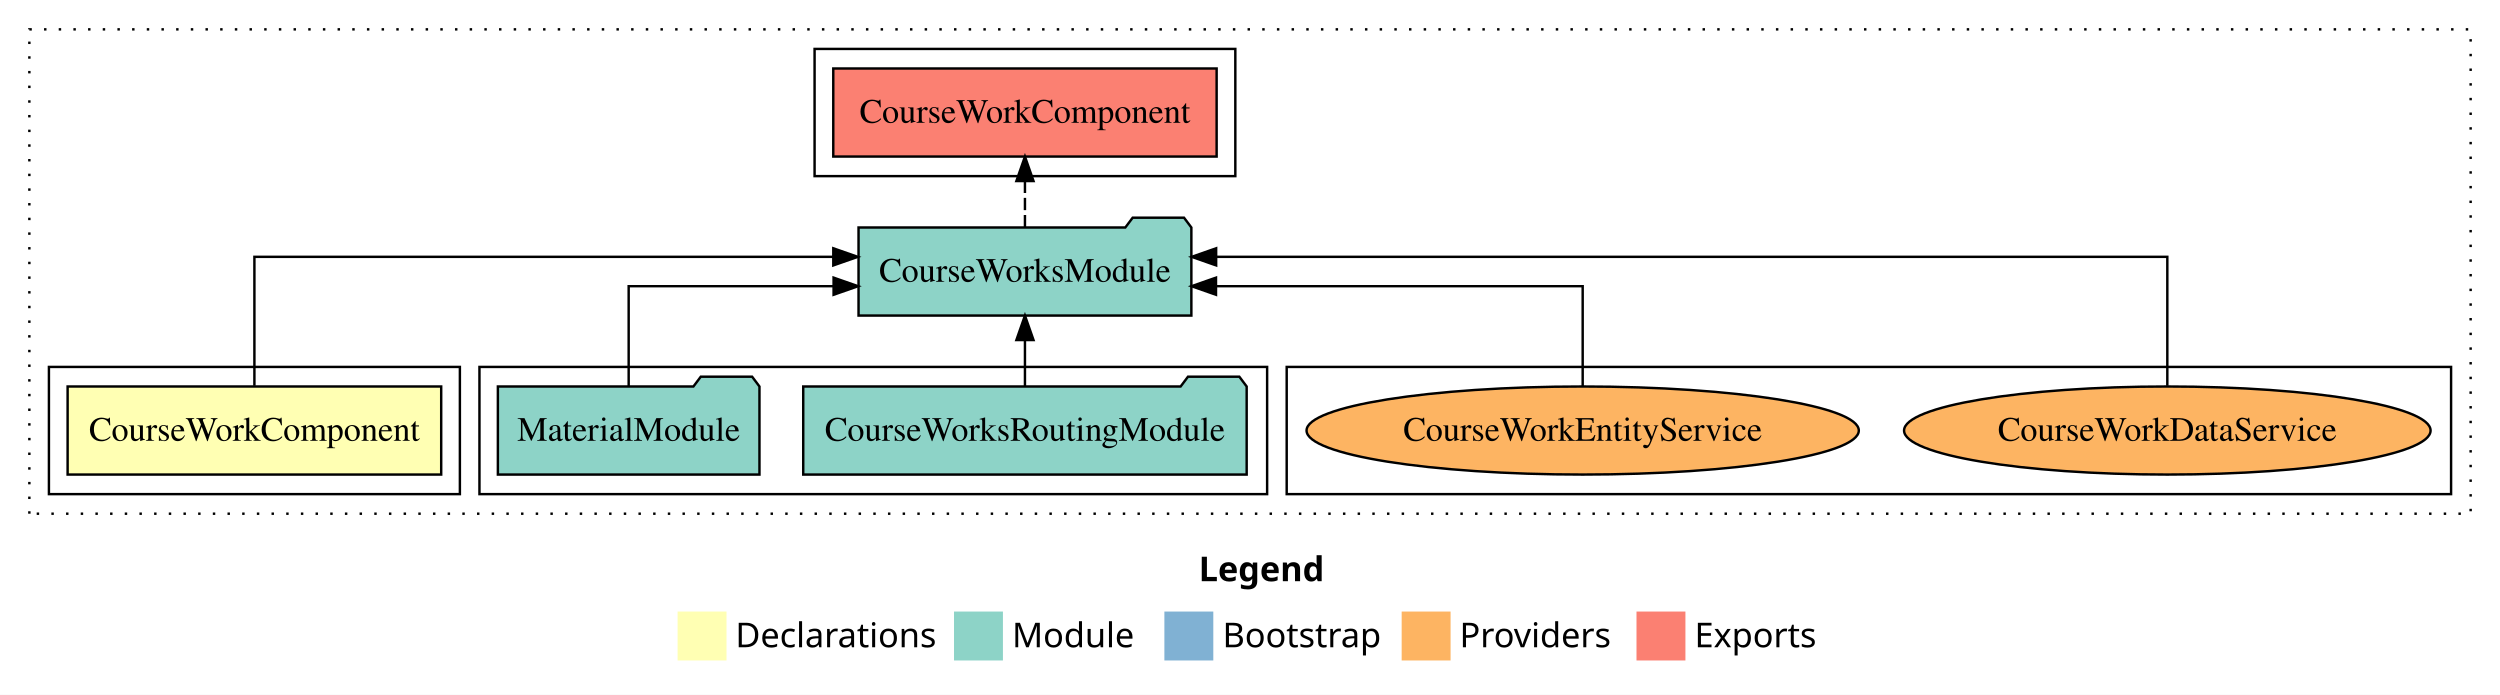
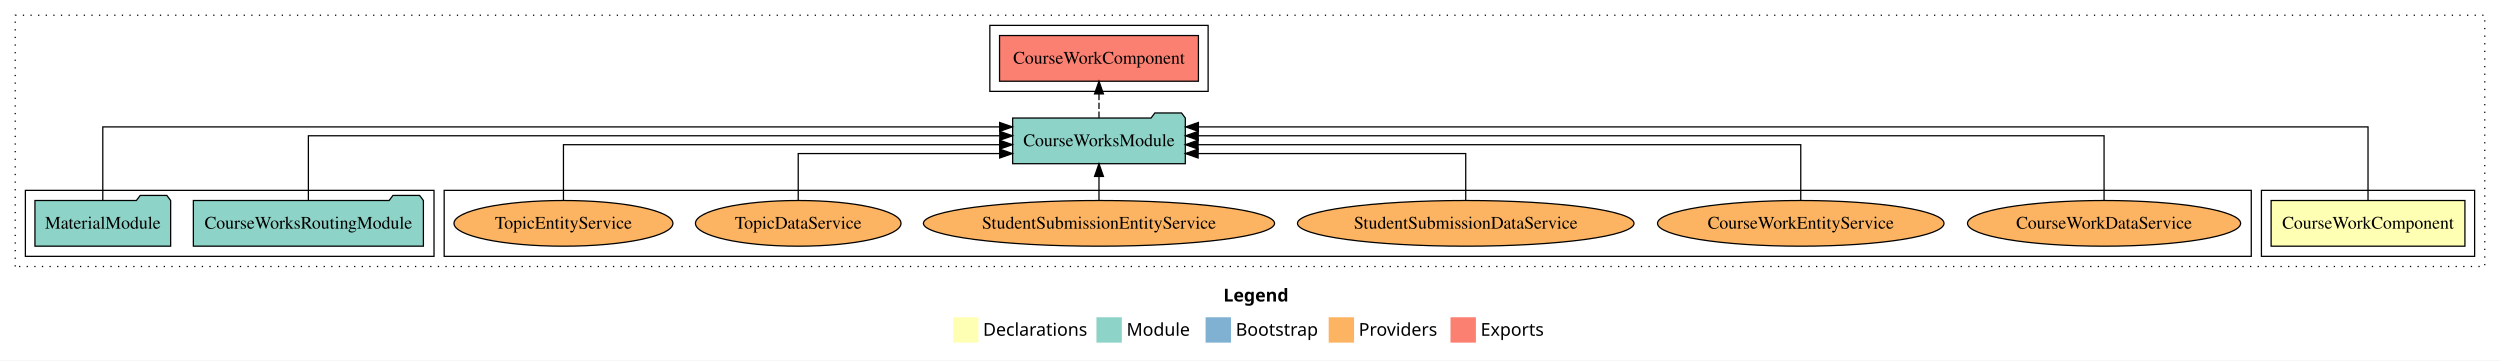
- <svg xmlns="http://www.w3.org/2000/svg" width="1022pt" height="284pt" viewBox="0.00 0.00 1022.00 284.00">
+ <svg xmlns="http://www.w3.org/2000/svg" width="1970pt" height="284pt" viewBox="0.00 0.00 1970.00 284.00">
  <g id="graph0" class="graph" transform="scale(1 1) rotate(0) translate(4 280)">
-     <polygon fill="white" stroke="transparent" points="-4,4 -4,-280 1018,-280 1018,4 -4,4" />
-     <text text-anchor="start" x="486.01" y="-42.4" font-family="sans-serif" font-weight="bold" font-size="14.00">Legend</text>
-     <polygon fill="#ffffb3" stroke="transparent" points="273,-10 273,-30 293,-30 293,-10 273,-10" />
-     <text text-anchor="start" x="296.63" y="-15.4" font-family="sans-serif" font-size="14.00">  Declarations</text>
-     <polygon fill="#8dd3c7" stroke="transparent" points="386,-10 386,-30 406,-30 406,-10 386,-10" />
-     <text text-anchor="start" x="409.73" y="-15.4" font-family="sans-serif" font-size="14.00">  Module</text>
-     <polygon fill="#80b1d3" stroke="transparent" points="472,-10 472,-30 492,-30 492,-10 472,-10" />
-     <text text-anchor="start" x="495.78" y="-15.4" font-family="sans-serif" font-size="14.00">  Bootstrap</text>
-     <polygon fill="#fdb462" stroke="transparent" points="569,-10 569,-30 589,-30 589,-10 569,-10" />
-     <text text-anchor="start" x="592.67" y="-15.4" font-family="sans-serif" font-size="14.00">  Providers</text>
-     <polygon fill="#fb8072" stroke="transparent" points="665,-10 665,-30 685,-30 685,-10 665,-10" />
-     <text text-anchor="start" x="688.73" y="-15.4" font-family="sans-serif" font-size="14.00">  Exports</text>
+     <polygon fill="white" stroke="transparent" points="-4,4 -4,-280 1966,-280 1966,4 -4,4" />
+     <text text-anchor="start" x="960.01" y="-42.4" font-family="sans-serif" font-weight="bold" font-size="14.00">Legend</text>
+     <polygon fill="#ffffb3" stroke="transparent" points="747,-10 747,-30 767,-30 767,-10 747,-10" />
+     <text text-anchor="start" x="770.63" y="-15.4" font-family="sans-serif" font-size="14.00">  Declarations</text>
+     <polygon fill="#8dd3c7" stroke="transparent" points="860,-10 860,-30 880,-30 880,-10 860,-10" />
+     <text text-anchor="start" x="883.73" y="-15.4" font-family="sans-serif" font-size="14.00">  Module</text>
+     <polygon fill="#80b1d3" stroke="transparent" points="946,-10 946,-30 966,-30 966,-10 946,-10" />
+     <text text-anchor="start" x="969.78" y="-15.4" font-family="sans-serif" font-size="14.00">  Bootstrap</text>
+     <polygon fill="#fdb462" stroke="transparent" points="1043,-10 1043,-30 1063,-30 1063,-10 1043,-10" />
+     <text text-anchor="start" x="1066.67" y="-15.4" font-family="sans-serif" font-size="14.00">  Providers</text>
+     <polygon fill="#fb8072" stroke="transparent" points="1139,-10 1139,-30 1159,-30 1159,-10 1139,-10" />
+     <text text-anchor="start" x="1162.73" y="-15.4" font-family="sans-serif" font-size="14.00">  Exports</text>
    <g id="clust1" class="cluster">
-       <polygon fill="none" stroke="black" stroke-dasharray="1,5" points="8,-70 8,-268 1006,-268 1006,-70 8,-70" />
+       <polygon fill="none" stroke="black" stroke-dasharray="1,5" points="8,-70 8,-268 1954,-268 1954,-70 8,-70" />
+     </g>
+     <g id="clust2" class="cluster">
+       <polygon fill="none" stroke="black" points="1778,-78 1778,-130 1946,-130 1946,-78 1778,-78" />
    </g>
    <g id="clust5" class="cluster">
-       <polygon fill="none" stroke="black" points="329,-208 329,-260 501,-260 501,-208 329,-208" />
+       <polygon fill="none" stroke="black" points="776,-208 776,-260 948,-260 948,-208 776,-208" />
    </g>
    <g id="clust7" class="cluster">
-       <polygon fill="none" stroke="black" points="522,-78 522,-130 998,-130 998,-78 522,-78" />
+       <polygon fill="none" stroke="black" points="346,-78 346,-130 1770,-130 1770,-78 346,-78" />
    </g>
    <g id="clust4" class="cluster">
-       <polygon fill="none" stroke="black" points="192,-78 192,-130 514,-130 514,-78 192,-78" />
-     </g>
-     <g id="clust2" class="cluster">
-       <polygon fill="none" stroke="black" points="16,-78 16,-130 184,-130 184,-78 16,-78" />
+       <polygon fill="none" stroke="black" points="16,-78 16,-130 338,-130 338,-78 16,-78" />
    </g>
    <g id="node1" class="node">
-       <polygon fill="#ffffb3" stroke="black" points="176.36,-122 23.64,-122 23.64,-86 176.36,-86 176.36,-122" />
-       <text text-anchor="middle" x="100" y="-99.8" font-family="Times,serif" font-size="14.00">CourseWorkComponent</text>
+       <polygon fill="#ffffb3" stroke="black" points="1938.36,-122 1785.64,-122 1785.64,-86 1938.36,-86 1938.36,-122" />
+       <text text-anchor="middle" x="1862" y="-99.8" font-family="Times,serif" font-size="14.00">CourseWorkComponent</text>
    </g>
    <g id="node2" class="node">
-       <polygon fill="#8dd3c7" stroke="black" points="483.03,-187 480.03,-191 459.03,-191 456.03,-187 346.97,-187 346.97,-151 483.03,-151 483.03,-187" />
-       <text text-anchor="middle" x="415" y="-164.8" font-family="Times,serif" font-size="14.00">CourseWorksModule</text>
+       <polygon fill="#8dd3c7" stroke="black" points="930.03,-187 927.03,-191 906.03,-191 903.03,-187 793.97,-187 793.97,-151 930.03,-151 930.03,-187" />
+       <text text-anchor="middle" x="862" y="-164.8" font-family="Times,serif" font-size="14.00">CourseWorksModule</text>
    </g>
    <g id="edge1" class="edge">
-       <path fill="none" stroke="black" d="M100,-122.28C100,-143.32 100,-175 100,-175 100,-175 336.65,-175 336.65,-175" />
-       <polygon fill="black" stroke="black" points="336.65,-178.5 346.65,-175 336.65,-171.5 336.65,-178.5" />
+       <path fill="none" stroke="black" d="M1862,-122.01C1862,-144.49 1862,-180 1862,-180 1862,-180 940.34,-180 940.34,-180" />
+       <polygon fill="black" stroke="black" points="940.34,-176.5 930.34,-180 940.34,-183.5 940.34,-176.5" />
    </g>
    <g id="node5" class="node">
-       <polygon fill="#fb8072" stroke="black" points="493.36,-252 336.64,-252 336.64,-216 493.36,-216 493.36,-252" />
-       <text text-anchor="middle" x="415" y="-229.8" font-family="Times,serif" font-size="14.00">CourseWorkComponent </text>
+       <polygon fill="#fb8072" stroke="black" points="940.36,-252 783.64,-252 783.64,-216 940.36,-216 940.36,-252" />
+       <text text-anchor="middle" x="862" y="-229.8" font-family="Times,serif" font-size="14.00">CourseWorkComponent </text>
    </g>
    <g id="edge4" class="edge">
-       <path fill="none" stroke="black" stroke-dasharray="5,2" d="M415,-187.11C415,-187.11 415,-205.99 415,-205.99" />
-       <polygon fill="black" stroke="black" points="411.5,-205.99 415,-215.99 418.5,-205.99 411.5,-205.99" />
+       <path fill="none" stroke="black" stroke-dasharray="5,2" d="M862,-187.11C862,-187.11 862,-205.99 862,-205.99" />
+       <polygon fill="black" stroke="black" points="858.5,-205.99 862,-215.99 865.5,-205.99 858.5,-205.99" />
    </g>
    <g id="node3" class="node">
-       <polygon fill="#8dd3c7" stroke="black" points="505.64,-122 502.64,-126 481.64,-126 478.64,-122 324.36,-122 324.36,-86 505.64,-86 505.64,-122" />
-       <text text-anchor="middle" x="415" y="-99.8" font-family="Times,serif" font-size="14.00">CourseWorksRoutingModule</text>
+       <polygon fill="#8dd3c7" stroke="black" points="329.64,-122 326.64,-126 305.64,-126 302.64,-122 148.36,-122 148.36,-86 329.64,-86 329.64,-122" />
+       <text text-anchor="middle" x="239" y="-99.8" font-family="Times,serif" font-size="14.00">CourseWorksRoutingModule</text>
    </g>
    <g id="edge2" class="edge">
-       <path fill="none" stroke="black" d="M415,-122.11C415,-122.11 415,-140.99 415,-140.99" />
-       <polygon fill="black" stroke="black" points="411.5,-140.99 415,-150.99 418.5,-140.99 411.5,-140.99" />
+       <path fill="none" stroke="black" d="M239,-122.13C239,-142.57 239,-173 239,-173 239,-173 783.84,-173 783.84,-173" />
+       <polygon fill="black" stroke="black" points="783.84,-176.5 793.84,-173 783.84,-169.5 783.84,-176.5" />
    </g>
    <g id="node4" class="node">
-       <polygon fill="#8dd3c7" stroke="black" points="306.47,-122 303.47,-126 282.47,-126 279.47,-122 199.53,-122 199.53,-86 306.47,-86 306.47,-122" />
-       <text text-anchor="middle" x="253" y="-99.8" font-family="Times,serif" font-size="14.00">MaterialModule</text>
+       <polygon fill="#8dd3c7" stroke="black" points="130.47,-122 127.47,-126 106.47,-126 103.47,-122 23.53,-122 23.53,-86 130.47,-86 130.47,-122" />
+       <text text-anchor="middle" x="77" y="-99.8" font-family="Times,serif" font-size="14.00">MaterialModule</text>
    </g>
    <g id="edge3" class="edge">
-       <path fill="none" stroke="black" d="M253,-122.02C253,-139.37 253,-163 253,-163 253,-163 336.77,-163 336.77,-163" />
-       <polygon fill="black" stroke="black" points="336.77,-166.5 346.77,-163 336.77,-159.5 336.77,-166.5" />
+       <path fill="none" stroke="black" d="M77,-122.01C77,-144.49 77,-180 77,-180 77,-180 783.71,-180 783.71,-180" />
+       <polygon fill="black" stroke="black" points="783.71,-183.5 793.71,-180 783.71,-176.5 783.71,-183.5" />
    </g>
    <g id="node6" class="node">
-       <ellipse fill="#fdb462" stroke="black" cx="882" cy="-104" rx="107.62" ry="18" />
-       <text text-anchor="middle" x="882" y="-99.8" font-family="Times,serif" font-size="14.00">CourseWorkDataService</text>
+       <ellipse fill="#fdb462" stroke="black" cx="1654" cy="-104" rx="107.62" ry="18" />
+       <text text-anchor="middle" x="1654" y="-99.8" font-family="Times,serif" font-size="14.00">CourseWorkDataService</text>
    </g>
    <g id="edge5" class="edge">
-       <path fill="none" stroke="black" d="M882,-122.28C882,-143.32 882,-175 882,-175 882,-175 493.16,-175 493.16,-175" />
-       <polygon fill="black" stroke="black" points="493.16,-171.5 483.16,-175 493.16,-178.5 493.16,-171.5" />
+       <path fill="none" stroke="black" d="M1654,-122.13C1654,-142.57 1654,-173 1654,-173 1654,-173 940.21,-173 940.21,-173" />
+       <polygon fill="black" stroke="black" points="940.21,-169.5 930.21,-173 940.21,-176.5 940.21,-169.5" />
    </g>
    <g id="node7" class="node">
-       <ellipse fill="#fdb462" stroke="black" cx="643" cy="-104" rx="112.88" ry="18" />
-       <text text-anchor="middle" x="643" y="-99.8" font-family="Times,serif" font-size="14.00">CourseWorkEntityService</text>
+       <ellipse fill="#fdb462" stroke="black" cx="1415" cy="-104" rx="112.88" ry="18" />
+       <text text-anchor="middle" x="1415" y="-99.8" font-family="Times,serif" font-size="14.00">CourseWorkEntityService</text>
    </g>
    <g id="edge6" class="edge">
-       <path fill="none" stroke="black" d="M643,-122.02C643,-139.37 643,-163 643,-163 643,-163 493.1,-163 493.1,-163" />
-       <polygon fill="black" stroke="black" points="493.1,-159.5 483.1,-163 493.1,-166.5 493.1,-159.5" />
+       <path fill="none" stroke="black" d="M1415,-122.27C1415,-140.56 1415,-166 1415,-166 1415,-166 940.09,-166 940.09,-166" />
+       <polygon fill="black" stroke="black" points="940.09,-162.5 930.09,-166 940.09,-169.5 940.09,-162.5" />
+     </g>
+     <g id="node8" class="node">
+       <ellipse fill="#fdb462" stroke="black" cx="1151" cy="-104" rx="132.6" ry="18" />
+       <text text-anchor="middle" x="1151" y="-99.8" font-family="Times,serif" font-size="14.00">StudentSubmissionDataService</text>
+     </g>
+     <g id="edge7" class="edge">
+       <path fill="none" stroke="black" d="M1151,-122.01C1151,-138.05 1151,-159 1151,-159 1151,-159 940.12,-159 940.12,-159" />
+       <polygon fill="black" stroke="black" points="940.12,-155.5 930.12,-159 940.12,-162.5 940.12,-155.5" />
+     </g>
+     <g id="node9" class="node">
+       <ellipse fill="#fdb462" stroke="black" cx="862" cy="-104" rx="138.36" ry="18" />
+       <text text-anchor="middle" x="862" y="-99.8" font-family="Times,serif" font-size="14.00">StudentSubmissionEntityService</text>
+     </g>
+     <g id="edge8" class="edge">
+       <path fill="none" stroke="black" d="M862,-122.11C862,-122.11 862,-140.99 862,-140.99" />
+       <polygon fill="black" stroke="black" points="858.5,-140.99 862,-150.99 865.5,-140.99 858.5,-140.99" />
+     </g>
+     <g id="node10" class="node">
+       <ellipse fill="#fdb462" stroke="black" cx="625" cy="-104" rx="80.99" ry="18" />
+       <text text-anchor="middle" x="625" y="-99.8" font-family="Times,serif" font-size="14.00">TopicDataService</text>
+     </g>
+     <g id="edge9" class="edge">
+       <path fill="none" stroke="black" d="M625,-122.01C625,-138.05 625,-159 625,-159 625,-159 783.77,-159 783.77,-159" />
+       <polygon fill="black" stroke="black" points="783.77,-162.5 793.77,-159 783.77,-155.5 783.77,-162.5" />
+     </g>
+     <g id="node11" class="node">
+       <ellipse fill="#fdb462" stroke="black" cx="440" cy="-104" rx="86.25" ry="18" />
+       <text text-anchor="middle" x="440" y="-99.8" font-family="Times,serif" font-size="14.00">TopicEntityService</text>
+     </g>
+     <g id="edge10" class="edge">
+       <path fill="none" stroke="black" d="M440,-122.27C440,-140.56 440,-166 440,-166 440,-166 783.73,-166 783.73,-166" />
+       <polygon fill="black" stroke="black" points="783.73,-169.5 793.73,-166 783.73,-162.5 783.73,-169.5" />
    </g>
  </g>
</svg>
